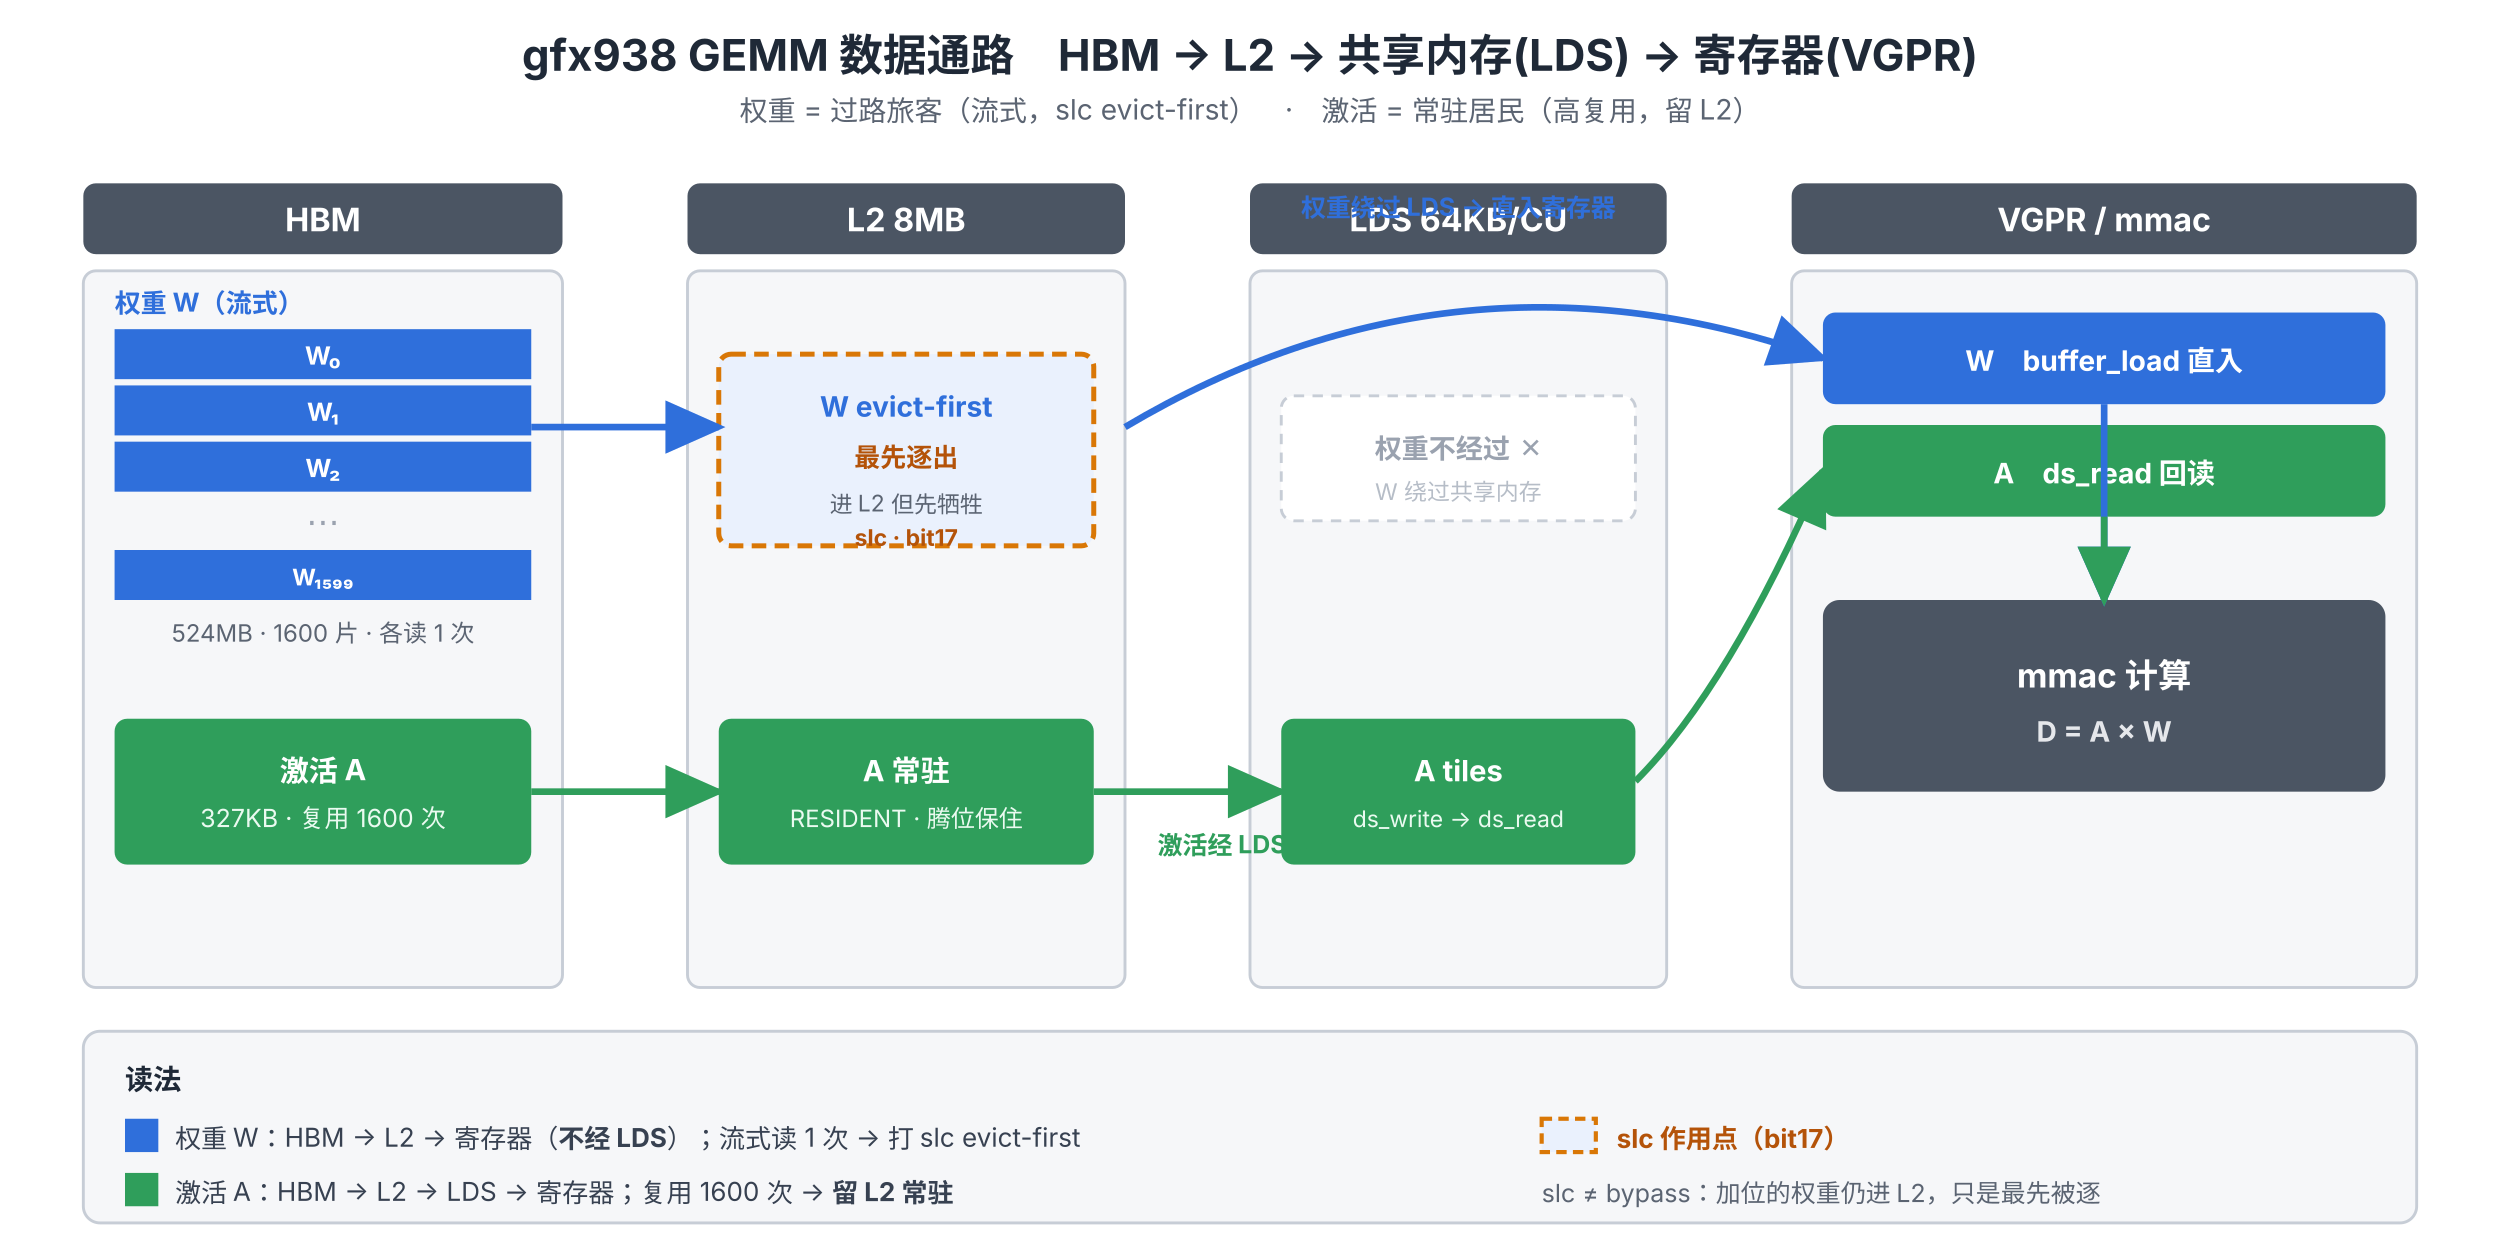
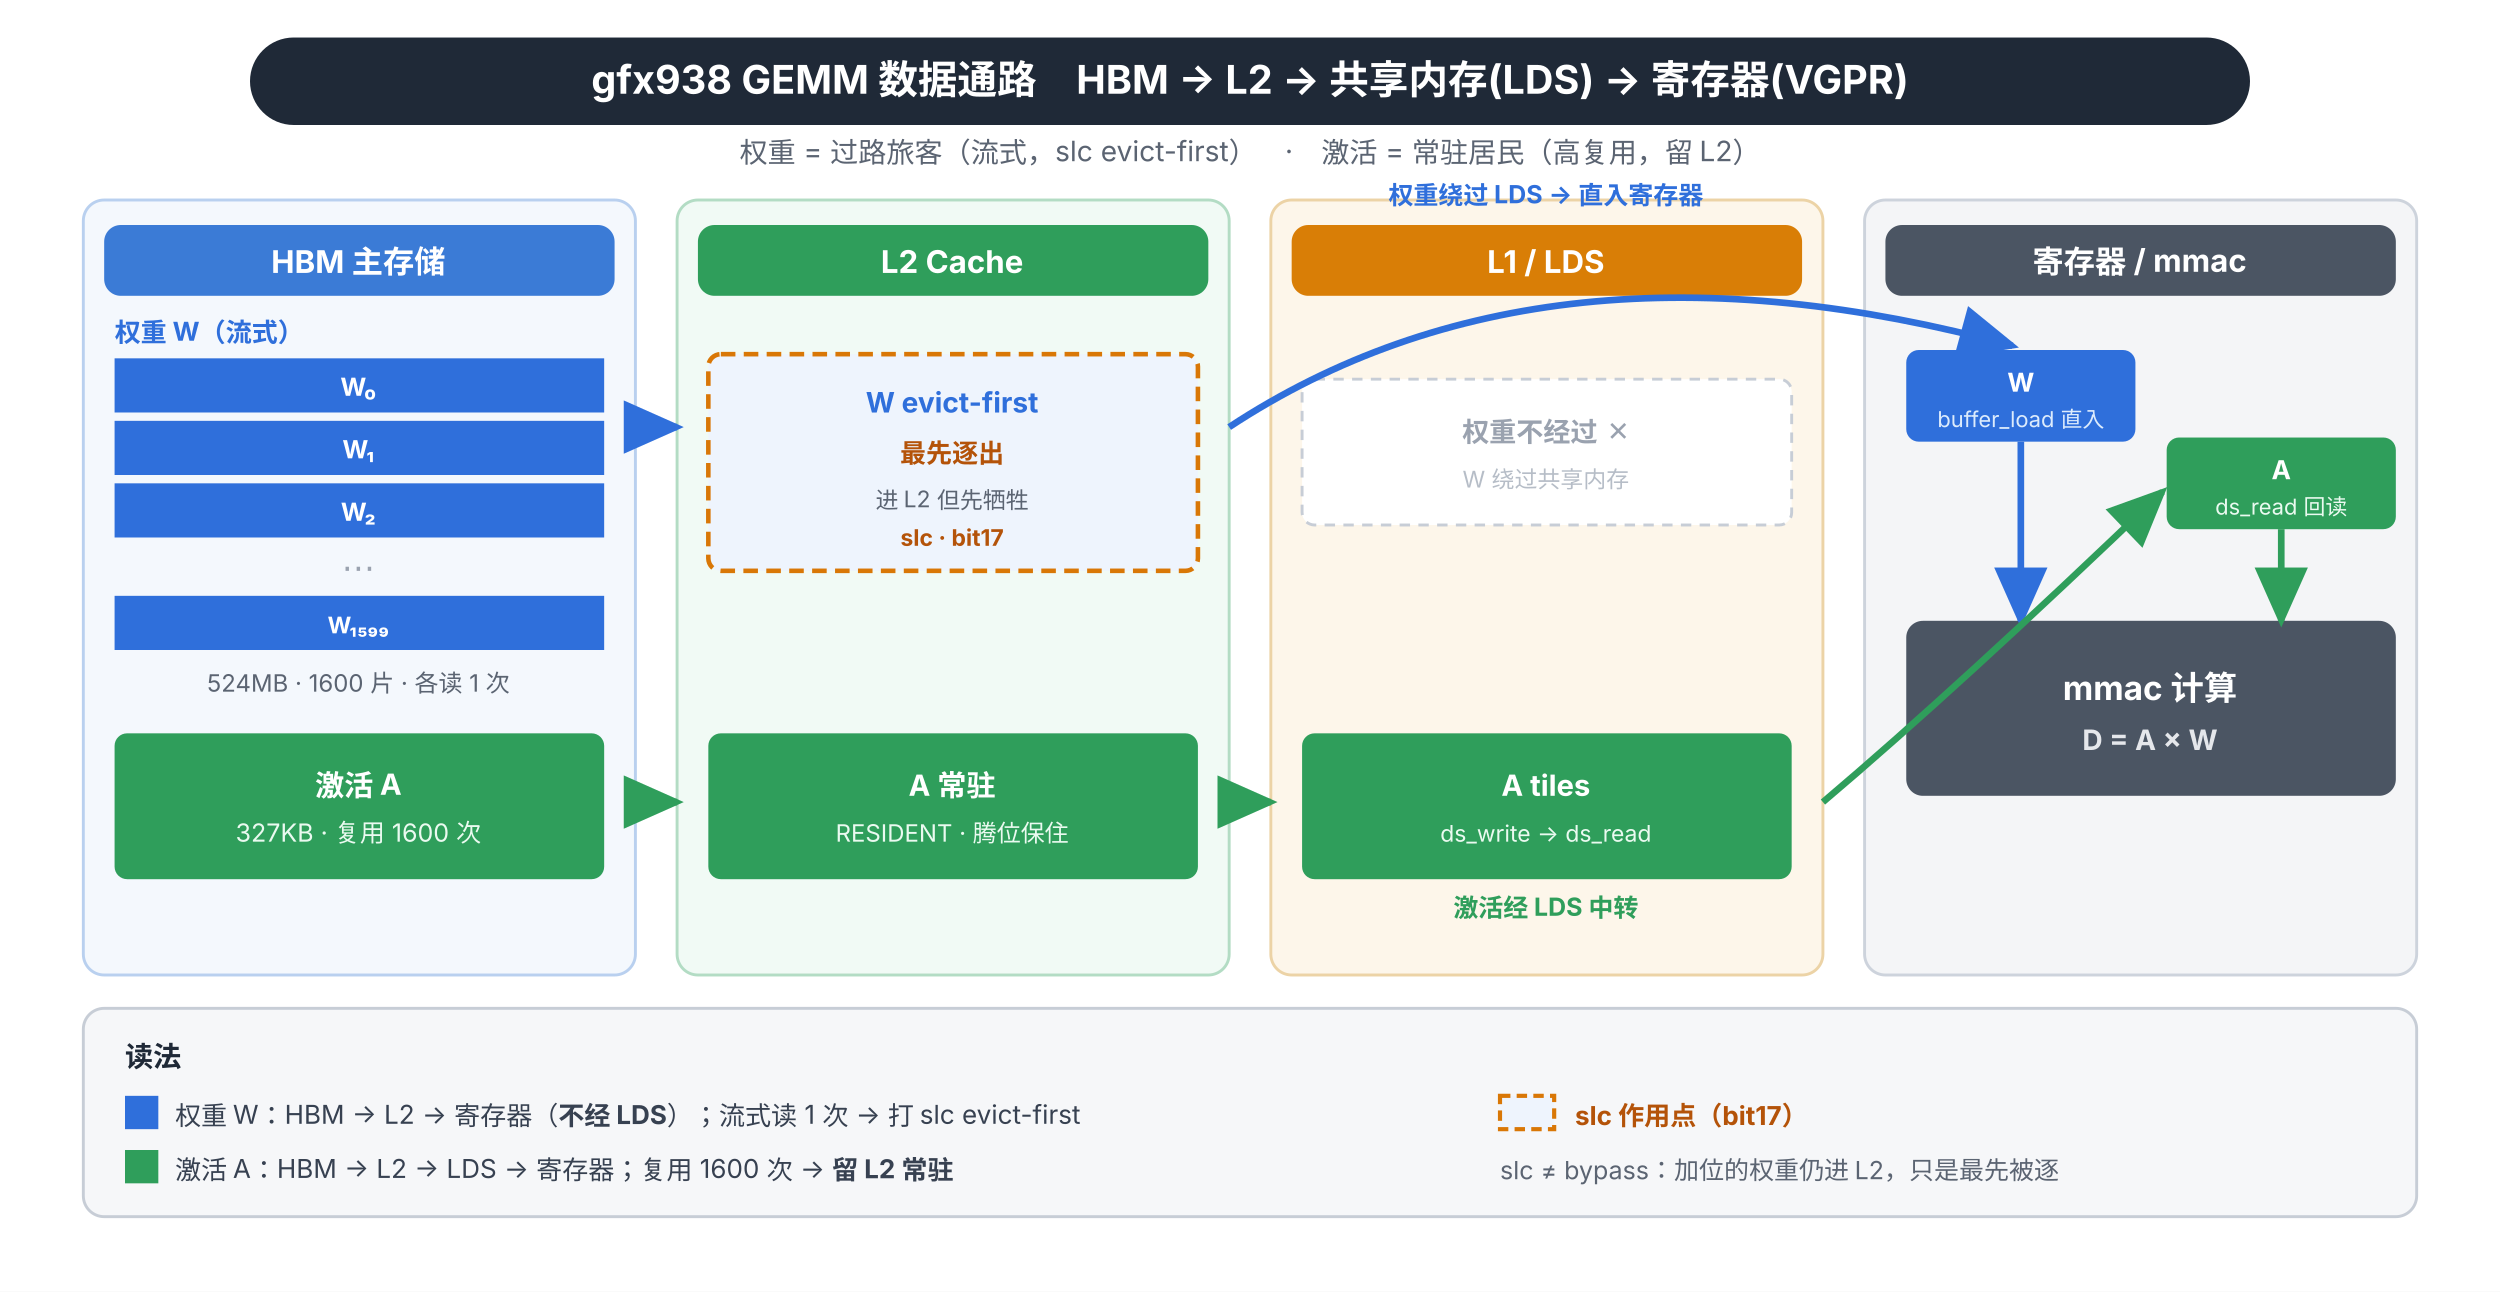
- <svg xmlns="http://www.w3.org/2000/svg" viewBox="0 0 1200 600" font-family="-apple-system,'PingFang SC','Microsoft YaHei',sans-serif">
+ <svg xmlns="http://www.w3.org/2000/svg" viewBox="0 0 1200 620" font-family="-apple-system,'PingFang SC','Microsoft YaHei',sans-serif">
  <defs>
    <marker id="aw" markerWidth="11" markerHeight="11" refX="8" refY="4" orient="auto">
      <path d="M0,0 L9,4 L0,8 z" fill="#2f6fdb" />
    </marker>
    <marker id="aa" markerWidth="11" markerHeight="11" refX="8" refY="4" orient="auto">
      <path d="M0,0 L9,4 L0,8 z" fill="#2f9e5b" />
    </marker>
  </defs>
-   <rect width="1200" height="600" fill="#ffffff" />
-   <text x="600" y="34" text-anchor="middle" font-size="21" font-weight="700" fill="#1f2937">gfx938 GEMM 数据通路　HBM → L2 → 共享内存(LDS) → 寄存器(VGPR)</text>
-   <text x="600" y="58" text-anchor="middle" font-size="13.5" fill="#5b6472">权重 = 过路旅客（流式，slc evict-first）　·　激活 = 常驻居民（高复用，留 L2）</text>
-   <g fill="#4b5563">
-     <rect x="40" y="88" width="230" height="34" rx="6" />
-     <rect x="330" y="88" width="210" height="34" rx="6" />
-     <rect x="600" y="88" width="200" height="34" rx="6" />
-     <rect x="860" y="88" width="300" height="34" rx="6" />
-   </g>
-   <g fill="#ffffff" text-anchor="middle" font-size="15.5" font-weight="700">
-     <text x="155" y="111">HBM</text>
-     <text x="435" y="111">L2  8MB</text>
-     <text x="700" y="111">LDS  64KB/CU</text>
-     <text x="1010" y="111">VGPR  /  mmac</text>
-   </g>
-   <g fill="#f6f7f9" stroke="#c7cdd6" stroke-width="1.4">
-     <rect x="40" y="130" width="230" height="344" rx="6" />
-     <rect x="330" y="130" width="210" height="344" rx="6" />
-     <rect x="600" y="130" width="200" height="344" rx="6" />
-     <rect x="860" y="130" width="300" height="344" rx="6" />
-   </g>
-   <text x="55" y="150" font-size="12.5" font-weight="700" fill="#2f6fdb">权重 W（流式）</text>
-   <g>
-     <rect x="55" y="158" width="200" height="24" fill="#2f6fdb" />
-     <text x="155" y="175" text-anchor="middle" fill="#fff" font-size="12" font-weight="700">W₀</text>
-     <rect x="55" y="185" width="200" height="24" fill="#2f6fdb" />
-     <text x="155" y="202" text-anchor="middle" fill="#fff" font-size="12" font-weight="700">W₁</text>
-     <rect x="55" y="212" width="200" height="24" fill="#2f6fdb" />
-     <text x="155" y="229" text-anchor="middle" fill="#fff" font-size="12" font-weight="700">W₂</text>
-     <text x="155" y="256" text-anchor="middle" font-size="16" fill="#9aa2af">⋯</text>
-     <rect x="55" y="264" width="200" height="24" fill="#2f6fdb" />
-     <text x="155" y="281" text-anchor="middle" fill="#fff" font-size="11" font-weight="700">W₁₅₉₉</text>
-   </g>
-   <text x="155" y="308" text-anchor="middle" font-size="11.5" fill="#5b6472">524MB · 1600 片 · 各读 1 次</text>
-   <rect x="55" y="345" width="200" height="70" rx="6" fill="#2f9e5b" />
-   <text x="155" y="375" text-anchor="middle" fill="#fff" font-size="14" font-weight="700">激活 A</text>
-   <text x="155" y="397" text-anchor="middle" fill="#eafaf0" font-size="12">327KB · 复用 1600 次</text>
-   <rect x="345" y="345" width="180" height="70" rx="6" fill="#2f9e5b" />
-   <text x="435" y="375" text-anchor="middle" fill="#fff" font-size="14" font-weight="700">A 常驻</text>
-   <text x="435" y="397" text-anchor="middle" fill="#eafaf0" font-size="11.5">RESIDENT · 腾位保住</text>
-   <rect x="345" y="170" width="180" height="92" rx="6" fill="#eaf1fd" stroke="#d97706" stroke-width="2.4" stroke-dasharray="7 4" />
-   <text x="435" y="200" text-anchor="middle" fill="#2f6fdb" font-size="13.5" font-weight="700">W evict-first</text>
-   <text x="435" y="224" text-anchor="middle" fill="#b45309" font-size="12.5" font-weight="700">最先逐出</text>
-   <text x="435" y="246" text-anchor="middle" fill="#5b6472" font-size="11">进 L2 但先牺牲</text>
-   <text x="435" y="262" text-anchor="middle" fill="#b45309" font-size="11" font-weight="700">slc · bit17</text>
-   <rect x="615" y="345" width="170" height="70" rx="6" fill="#2f9e5b" />
-   <text x="700" y="375" text-anchor="middle" fill="#fff" font-size="14" font-weight="700">A tiles</text>
-   <text x="700" y="397" text-anchor="middle" fill="#eafaf0" font-size="11">ds_write → ds_read</text>
-   <rect x="615" y="190" width="170" height="60" rx="6" fill="#ffffff" stroke="#c7cdd6" stroke-width="1.4" stroke-dasharray="5 4" />
-   <text x="700" y="220" text-anchor="middle" fill="#9aa2af" font-size="13" font-weight="700">权重不经过 ✕</text>
-   <text x="700" y="240" text-anchor="middle" fill="#b6bdc7" font-size="11">W 绕过共享内存</text>
-   <rect x="875" y="150" width="270" height="44" rx="6" fill="#2f6fdb" />
-   <text x="1010" y="178" text-anchor="middle" fill="#fff" font-size="13.5" font-weight="700">W　buffer_load 直入</text>
-   <rect x="875" y="204" width="270" height="44" rx="6" fill="#2f9e5b" />
-   <text x="1010" y="232" text-anchor="middle" fill="#fff" font-size="13.5" font-weight="700">A　ds_read 回读</text>
-   <rect x="875" y="288" width="270" height="92" rx="8" fill="#4b5563" />
-   <text x="1010" y="330" text-anchor="middle" fill="#fff" font-size="16" font-weight="700">mmac 计算</text>
-   <text x="1010" y="356" text-anchor="middle" fill="#e5e7eb" font-size="13.5" font-weight="700">D = A × W</text>
-   <path d="M255,205 L345,205" fill="none" stroke="#2f6fdb" stroke-width="3.2" marker-end="url(#aw)" />
-   <path d="M540,205 Q 700,110 875,172" fill="none" stroke="#2f6fdb" stroke-width="3.2" marker-end="url(#aw)" />
-   <path d="M1010,194 L1010,288" fill="none" stroke="#2f6fdb" stroke-width="3.2" marker-end="url(#aw)" />
-   <text x="700" y="104" text-anchor="middle" font-size="12" fill="#2f6fdb" font-weight="700">权重绕过 LDS → 直入寄存器</text>
-   <path d="M255,380 L345,380" fill="none" stroke="#2f9e5b" stroke-width="3.2" marker-end="url(#aa)" />
-   <path d="M525,380 L615,380" fill="none" stroke="#2f9e5b" stroke-width="3.2" marker-end="url(#aa)" />
-   <path d="M785,375 Q 830,330 875,226" fill="none" stroke="#2f9e5b" stroke-width="3.2" marker-end="url(#aa)" />
-   <path d="M1010,248 L1010,288" fill="none" stroke="#2f9e5b" stroke-width="3.2" marker-end="url(#aa)" />
-   <text x="600" y="410" text-anchor="middle" font-size="12" fill="#2f9e5b" font-weight="700">激活经 LDS 中转</text>
-   <g transform="translate(40,495)">
-     <rect x="0" y="0" width="1120" height="92" rx="8" fill="#f6f7f9" stroke="#c7cdd6" stroke-width="1.4" />
-     <text x="20" y="28" font-size="13.5" font-weight="700" fill="#1f2937">读法</text>
-     <rect x="20" y="42" width="16" height="16" fill="#2f6fdb" />
-     <text x="44" y="56" font-size="12.5" fill="#374151">权重 W：HBM → L2 → 寄存器（<tspan font-weight="700">不经 LDS</tspan>）；流式读 1 次 → 打 slc evict-first</text>
-     <rect x="20" y="68" width="16" height="16" fill="#2f9e5b" />
-     <text x="44" y="82" font-size="12.5" fill="#374151">激活 A：HBM → L2 → LDS → 寄存器；复用 1600 次 → <tspan font-weight="700">留 L2 常驻</tspan>
-     </text>
-     <rect x="700" y="42" width="26" height="16" fill="#eaf1fd" stroke="#d97706" stroke-width="2" stroke-dasharray="5 3" />
-     <text x="736" y="56" font-size="12.5" fill="#b45309" font-weight="700">slc 作用点（bit17）</text>
-     <text x="700" y="82" font-size="12" fill="#5b6472">slc ≠ bypass：加位的权重仍进 L2，只是最先被逐</text>
-   </g>
+   <rect width="1200" height="620" fill="#ffffff" />
+   <rect x="120" y="18" width="960" height="42" rx="21" fill="#1f2937" />
+   <text x="600" y="45" text-anchor="middle" font-size="19" font-weight="700" fill="#ffffff">gfx938 GEMM 数据通路　HBM → L2 → 共享内存(LDS) → 寄存器(VGPR)</text>
+   <text x="600" y="78" text-anchor="middle" font-size="13.5" fill="#5b6472">权重 = 过路旅客（流式，slc evict-first）　·　激活 = 常驻居民（高复用，留 L2）</text>
+   <rect x="40" y="96" width="265" height="372" rx="10" fill="#f4f8fd" stroke="#b9d0ef" stroke-width="1.4" />
+   <rect x="50" y="108" width="245" height="34" rx="8" fill="#3b7bd6" />
+   <text x="172" y="131" text-anchor="middle" font-size="15" font-weight="700" fill="#fff">HBM 主存储</text>
+   <text x="55" y="164" font-size="12.5" font-weight="700" fill="#2f6fdb">权重 W（流式）</text>
+   <rect x="55" y="172" width="235" height="26" fill="#2f6fdb" />
+   <text x="172" y="190" text-anchor="middle" fill="#fff" font-size="12" font-weight="700">W₀</text>
+   <rect x="55" y="202" width="235" height="26" fill="#2f6fdb" />
+   <text x="172" y="220" text-anchor="middle" fill="#fff" font-size="12" font-weight="700">W₁</text>
+   <rect x="55" y="232" width="235" height="26" fill="#2f6fdb" />
+   <text x="172" y="250" text-anchor="middle" fill="#fff" font-size="12" font-weight="700">W₂</text>
+   <text x="172" y="278" text-anchor="middle" font-size="16" fill="#9aa2af">⋯</text>
+   <rect x="55" y="286" width="235" height="26" fill="#2f6fdb" />
+   <text x="172" y="304" text-anchor="middle" fill="#fff" font-size="11" font-weight="700">W₁₅₉₉</text>
+   <text x="172" y="332" text-anchor="middle" font-size="11.5" fill="#5b6472">524MB · 1600 片 · 各读 1 次</text>
+   <rect x="55" y="352" width="235" height="70" rx="6" fill="#2f9e5b" />
+   <text x="172" y="382" text-anchor="middle" fill="#fff" font-size="14" font-weight="700">激活 A</text>
+   <text x="172" y="404" text-anchor="middle" fill="#eafaf0" font-size="12">327KB · 复用 1600 次</text>
+   <rect x="325" y="96" width="265" height="372" rx="10" fill="#f1faf5" stroke="#b3dcc4" stroke-width="1.4" />
+   <rect x="335" y="108" width="245" height="34" rx="8" fill="#2f9e5b" />
+   <text x="457" y="131" text-anchor="middle" font-size="15" font-weight="700" fill="#fff">L2 Cache</text>
+   <rect x="340" y="170" width="235" height="104" rx="6" fill="#eef4fd" stroke="#d97706" stroke-width="2.2" stroke-dasharray="7 4" />
+   <text x="457" y="198" text-anchor="middle" fill="#2f6fdb" font-size="13.5" font-weight="700">W evict-first</text>
+   <text x="457" y="222" text-anchor="middle" fill="#b45309" font-size="12.5" font-weight="700">最先逐出</text>
+   <text x="457" y="244" text-anchor="middle" fill="#5b6472" font-size="11">进 L2 但先牺牲</text>
+   <text x="457" y="262" text-anchor="middle" fill="#b45309" font-size="11" font-weight="700">slc · bit17</text>
+   <rect x="340" y="352" width="235" height="70" rx="6" fill="#2f9e5b" />
+   <text x="457" y="382" text-anchor="middle" fill="#fff" font-size="14" font-weight="700">A 常驻</text>
+   <text x="457" y="404" text-anchor="middle" fill="#eafaf0" font-size="11.5">RESIDENT · 腾位保住</text>
+   <rect x="610" y="96" width="265" height="372" rx="10" fill="#fdf6ea" stroke="#ecd3a6" stroke-width="1.4" />
+   <rect x="620" y="108" width="245" height="34" rx="8" fill="#d97e06" />
+   <text x="742" y="131" text-anchor="middle" font-size="15" font-weight="700" fill="#fff">L1 / LDS</text>
+   <rect x="625" y="182" width="235" height="70" rx="6" fill="#ffffff" stroke="#c7cdd6" stroke-width="1.4" stroke-dasharray="5 4" />
+   <text x="742" y="212" text-anchor="middle" fill="#9aa2af" font-size="13" font-weight="700">权重不经过 ✕</text>
+   <text x="742" y="234" text-anchor="middle" fill="#b6bdc7" font-size="11">W 绕过共享内存</text>
+   <rect x="625" y="352" width="235" height="70" rx="6" fill="#2f9e5b" />
+   <text x="742" y="382" text-anchor="middle" fill="#fff" font-size="14" font-weight="700">A tiles</text>
+   <text x="742" y="404" text-anchor="middle" fill="#eafaf0" font-size="11">ds_write → ds_read</text>
+   <rect x="895" y="96" width="265" height="372" rx="10" fill="#f4f5f7" stroke="#cdd3dc" stroke-width="1.4" />
+   <rect x="905" y="108" width="245" height="34" rx="8" fill="#4b5563" />
+   <text x="1027" y="131" text-anchor="middle" font-size="15" font-weight="700" fill="#fff">寄存器 / mmac</text>
+   <rect x="915" y="168" width="110" height="44" rx="6" fill="#2f6fdb" />
+   <text x="970" y="188" text-anchor="middle" fill="#fff" font-size="12.5" font-weight="700">W</text>
+   <text x="970" y="205" text-anchor="middle" fill="#dcebfc" font-size="10.5">buffer_load 直入</text>
+   <rect x="1040" y="210" width="110" height="44" rx="6" fill="#2f9e5b" />
+   <text x="1095" y="230" text-anchor="middle" fill="#fff" font-size="12.5" font-weight="700">A</text>
+   <text x="1095" y="247" text-anchor="middle" fill="#eafaf0" font-size="10.5">ds_read 回读</text>
+   <rect x="915" y="298" width="235" height="84" rx="8" fill="#4b5563" />
+   <text x="1032" y="336" text-anchor="middle" fill="#fff" font-size="16" font-weight="700">mmac 计算</text>
+   <text x="1032" y="360" text-anchor="middle" fill="#e5e7eb" font-size="13.5" font-weight="700">D = A × W</text>
+   <path d="M305,205 L325,205" fill="none" stroke="#2f6fdb" stroke-width="3.2" marker-end="url(#aw)" />
+   <path d="M590,205 Q 742,105 966,166" fill="none" stroke="#2f6fdb" stroke-width="3.2" marker-end="url(#aw)" />
+   <text x="742" y="98" text-anchor="middle" font-size="12" fill="#2f6fdb" font-weight="700">权重绕过 LDS → 直入寄存器</text>
+   <path d="M970,212 L970,298" fill="none" stroke="#2f6fdb" stroke-width="3.2" marker-end="url(#aw)" />
+   <path d="M305,385 L325,385" fill="none" stroke="#2f9e5b" stroke-width="3.2" marker-end="url(#aa)" />
+   <path d="M590,385 L610,385" fill="none" stroke="#2f9e5b" stroke-width="3.2" marker-end="url(#aa)" />
+   <path d="M875,385 Q 940,330 1038,236" fill="none" stroke="#2f9e5b" stroke-width="3.2" marker-end="url(#aa)" />
+   <path d="M1095,254 L1095,298" fill="none" stroke="#2f9e5b" stroke-width="3.2" marker-end="url(#aa)" />
+   <text x="742" y="440" text-anchor="middle" font-size="12" fill="#2f9e5b" font-weight="700">激活经 LDS 中转</text>
+   <rect x="40" y="484" width="1120" height="100" rx="10" fill="#f6f7f9" stroke="#c7cdd6" stroke-width="1.4" />
+   <text x="60" y="512" font-size="13.5" font-weight="700" fill="#1f2937">读法</text>
+   <rect x="60" y="526" width="16" height="16" fill="#2f6fdb" />
+   <text x="84" y="540" font-size="12.5" fill="#374151">权重 W：HBM → L2 → 寄存器（<tspan font-weight="700">不经 LDS</tspan>）；流式读 1 次 → 打 slc evict-first</text>
+   <rect x="60" y="552" width="16" height="16" fill="#2f9e5b" />
+   <text x="84" y="566" font-size="12.5" fill="#374151">激活 A：HBM → L2 → LDS → 寄存器；复用 1600 次 → <tspan font-weight="700">留 L2 常驻</tspan>
+   </text>
+   <rect x="720" y="526" width="26" height="16" fill="#eef4fd" stroke="#d97706" stroke-width="2" stroke-dasharray="5 3" />
+   <text x="756" y="540" font-size="12.5" fill="#b45309" font-weight="700">slc 作用点（bit17）</text>
+   <text x="720" y="566" font-size="12" fill="#5b6472">slc ≠ bypass：加位的权重仍进 L2，只是最先被逐</text>
</svg>
